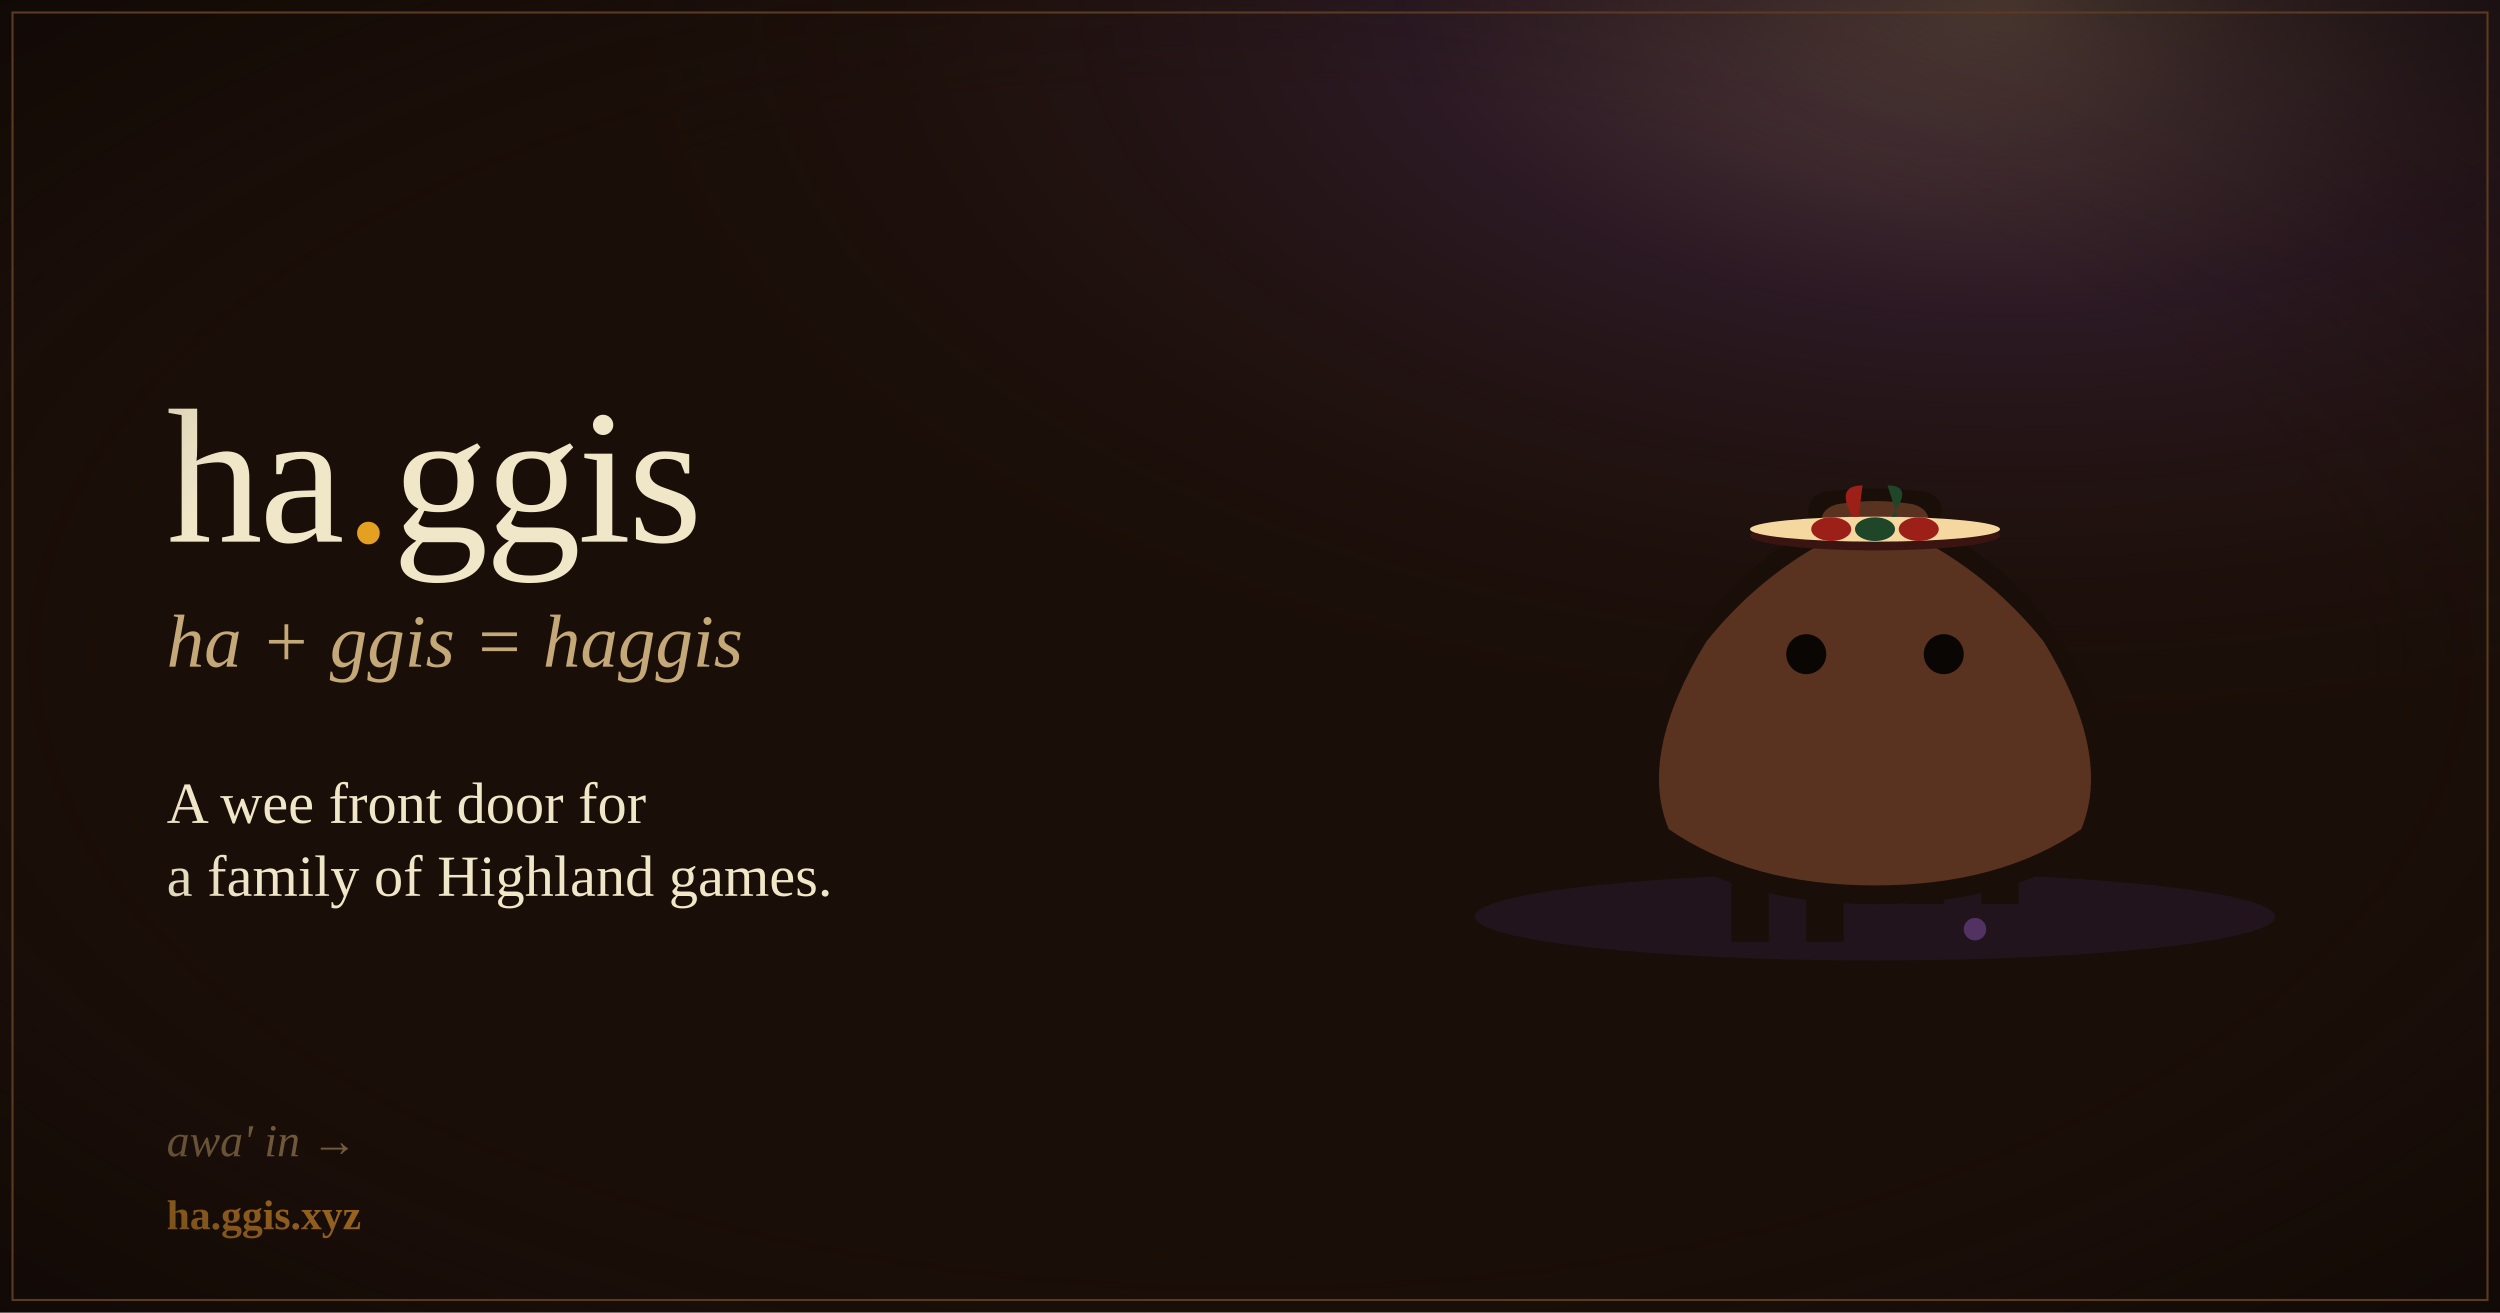
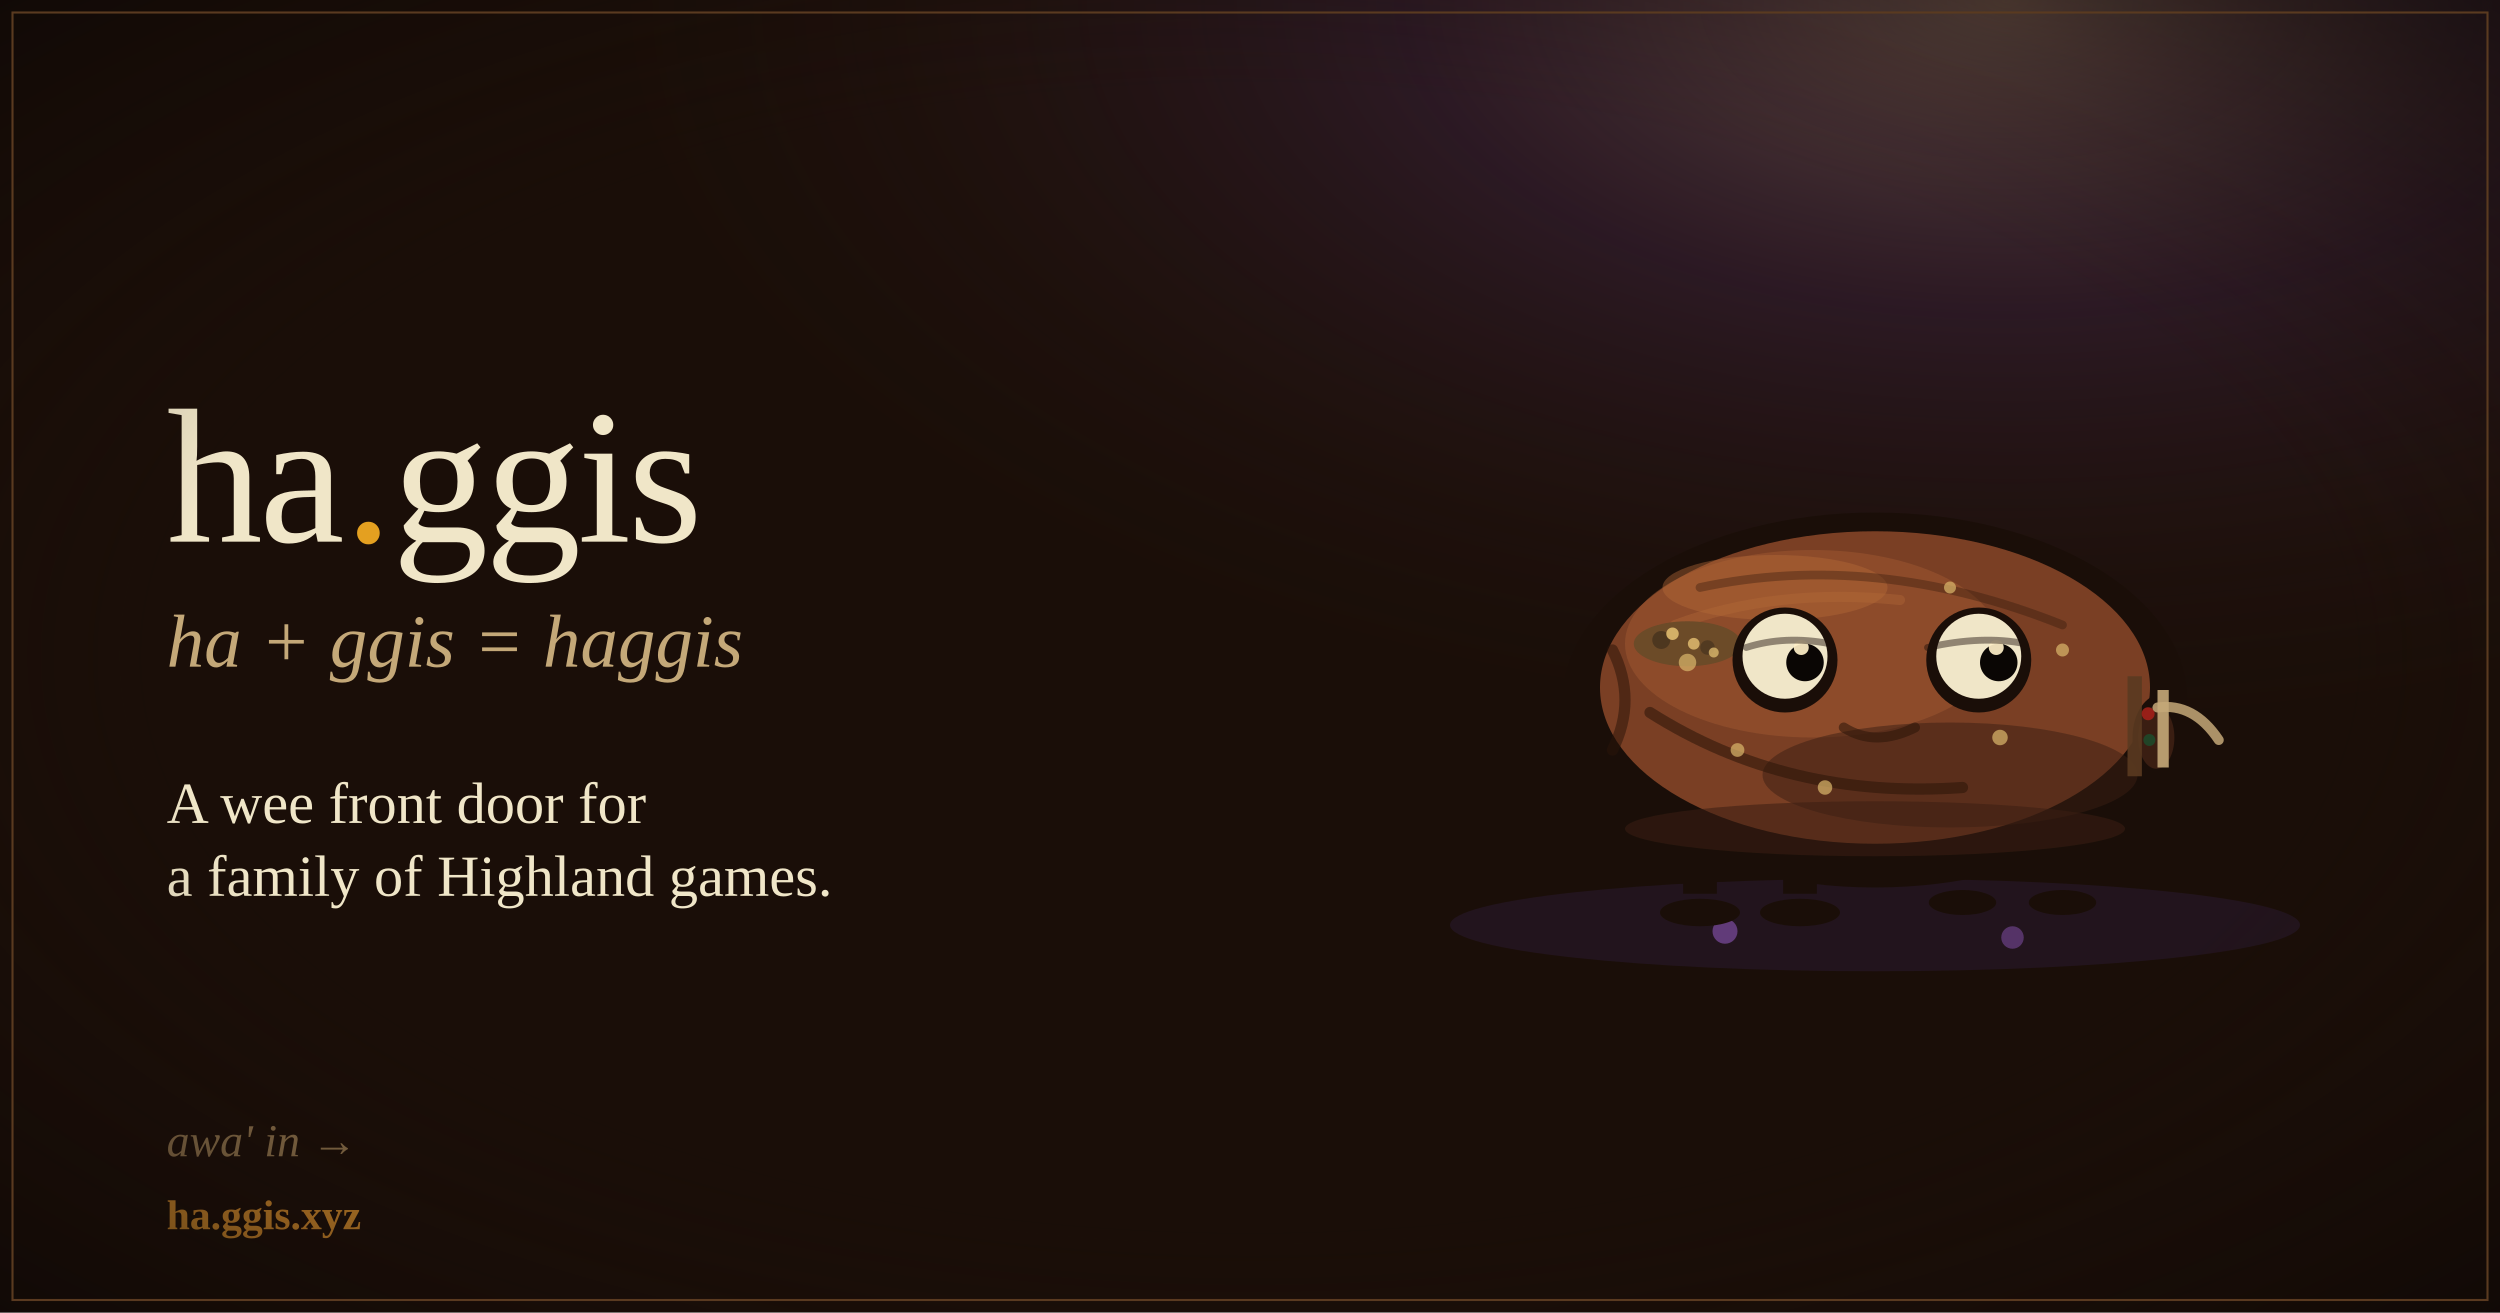
<svg xmlns="http://www.w3.org/2000/svg" viewBox="0 0 1200 630" width="1200" height="630" role="img" aria-label="ha.ggis hub — ha + ggis = haggis. A wee front door for highland games.">
  <defs>
    <radialGradient id="dawn" cx="80%" cy="0%" r="80%">
      <stop offset="0%" stop-color="#f4c8b8" stop-opacity="0.32" />
      <stop offset="30%" stop-color="#7a4a9c" stop-opacity="0.18" />
      <stop offset="70%" stop-color="#3a2418" stop-opacity="0" />
    </radialGradient>
    <radialGradient id="vignette" cx="50%" cy="50%" r="72%">
      <stop offset="60%" stop-color="#1a0e08" stop-opacity="0" />
      <stop offset="100%" stop-color="#0a0604" stop-opacity="0.65" />
    </radialGradient>
  </defs>
  <rect x="0" y="0" width="1200" height="630" fill="#1a0e08" />
  <rect x="0" y="0" width="1200" height="630" fill="url(#dawn)" />
  <g font-family="'Old Standard TT', 'IM Fell English', Cormorant Garamond, Georgia, 'Iowan Old Style', 'Apple Garamond', Baskerville, 'Times New Roman', serif" fill="#f0e6c8">
    <text x="80" y="260" font-size="92" font-weight="400" letter-spacing="-1.5">ha<tspan fill="#e4a020">.</tspan>ggis</text>
    <text x="80" y="320" font-size="36" font-style="italic" fill="#c4a878">ha + ggis = haggis</text>
    <text x="80" y="395" font-size="28" font-weight="400" fill="#f0e6c8">A wee front door for</text>
    <text x="80" y="430" font-size="28" font-weight="400" fill="#f0e6c8">a family of Highland games.</text>
    <text x="80" y="555" font-size="22" font-style="italic" fill="#8a6f4a">awa' in →</text>
    <text x="80" y="590" font-size="20" font-weight="600" fill="#c8842a">ha.ggis.xyz</text>
  </g>
-   <g transform="translate(900 320) scale(6)">
-     <ellipse cx="0" cy="20" rx="32" ry="3.5" fill="#28182c" opacity="0.6" />
-     <circle cx="-10" cy="20.5" r="1.0" fill="#7a4a9c" opacity="0.7" />
-     <circle cx="8" cy="21" r="0.9" fill="#7a4a9c" opacity="0.55" />
+   <g transform="translate(900 330) scale(6)">
+     <ellipse cx="0" cy="19" rx="34" ry="3.7" fill="#28182c" opacity="0.58" />
+     <circle cx="-12" cy="19.5" r="1.0" fill="#7a4a9c" opacity="0.72" />
+     <circle cx="11" cy="20" r="0.9" fill="#7a4a9c" opacity="0.58" />
    <g fill="#1a0e08">
-       <rect x="-11.5" y="15" width="3.0" height="7" />
-       <rect x="-5.5" y="15" width="3.0" height="7" />
-       <rect x="2.5" y="15" width="3.0" height="4" />
-       <rect x="8.5" y="15" width="3.0" height="4" />
+       <rect x="-15.35" y="11" width="2.7" height="5.5" />
+       <rect x="-7.35" y="11" width="2.7" height="5.5" />
+       <rect x="5.65" y="11" width="2.7" height="3.8" />
+       <rect x="13.65" y="11" width="2.7" height="3.8" />
+       <ellipse cx="-14" cy="18" rx="3.2" ry="1.1" />
+       <ellipse cx="-6" cy="18" rx="3.2" ry="1.1" />
+       <ellipse cx="7" cy="17.2" rx="2.7" ry="1" />
+       <ellipse cx="15" cy="17.2" rx="2.7" ry="1" />
    </g>
-     <path d="M -5,-11 Q -6,-13.5 -4,-14 Q 0,-14.5 4,-14 Q 6,-13.5 5,-11              Q 11,-8 15,-2 Q 21,7 18,14 Q 11,19 0,19              Q -11,19 -18,14 Q -21,7 -15,-2 Q -11,-8 -5,-11 Z" fill="#1a0e08" />
-     <path d="M -4,-10 Q -5,-12.5 -3,-13 Q 0,-13.5 3,-13 Q 5,-12.5 4,-10              Q 9.5,-7 13.5,-2 Q 19,7 16.5,13 Q 10,17.5 0,17.5              Q -10,17.5 -16.5,13 Q -19,7 -13.5,-2 Q -9.5,-7 -4,-10 Z" fill="#5a3220" />
-     <ellipse cx="0" cy="-10.5" rx="10" ry="1.2" fill="#3a1410" />
-     <ellipse cx="0" cy="-11" rx="10" ry="1.0" fill="#f4d8a0" />
-     <ellipse cx="-3.5" cy="-11" rx="1.6" ry="0.95" fill="#9c2018" />
-     <ellipse cx="0" cy="-11" rx="1.6" ry="0.95" fill="#1f4628" />
-     <ellipse cx="3.5" cy="-11" rx="1.6" ry="0.95" fill="#9c2018" />
-     <path d="M -1.8,-12 Q -3.2,-14.5 -1,-14.5 L -1.3,-12 Z" fill="#9c2018" />
-     <path d="M 1.3,-12 Q 3.2,-14.5 1,-14.5 L 1.8,-12 Z" fill="#1f4628" />
-     <circle cx="-5.5" cy="-1" r="1.6" fill="#0a0604" />
-     <circle cx="5.5" cy="-1" r="1.6" fill="#0a0604" />
+     <ellipse cx="0" cy="1" rx="25" ry="15" fill="#1a0e08" />
+     <ellipse cx="0" cy="0" rx="22" ry="12.5" fill="#7a3f24" />
+     <ellipse cx="-5" cy="-3.5" rx="15" ry="7.5" fill="#9c5630" opacity="0.55" />
+     <ellipse cx="6" cy="7" rx="15" ry="4.2" fill="#3a1e12" opacity="0.5" />
+     <ellipse cx="-8" cy="-8" rx="9" ry="2.6" fill="#b46a38" opacity="0.42" />
+     <ellipse cx="0" cy="11.3" rx="20" ry="2.2" fill="#3a1e12" opacity="0.55" />
+     <path d="M -21,-3 Q -19,1 -21,5" fill="none" stroke="#2a1408" stroke-width="0.9" stroke-linecap="round" opacity="0.52" />
+     <ellipse cx="23" cy="4" rx="2.4" ry="3.5" fill="#1a0e08" />
+     <ellipse cx="22.5" cy="4" rx="1.45" ry="2.5" fill="#3a1e12" />
+     <rect x="20.2" y="-0.9" width="1.15" height="8" fill="#5a3a20" opacity="0.9" />
+     <rect x="22.6" y="0.2" width="0.9" height="6.2" fill="#c4a878" opacity="0.9" />
+     <circle cx="21.85" cy="2.1" r="0.52" fill="#9c2018" opacity="0.95" />
+     <circle cx="21.95" cy="4.2" r="0.48" fill="#1f4628" opacity="0.95" />
+     <path d="M 22.6,1.6 Q 25.5,1.2 27.5,4.2" fill="none" stroke="#c4a878" stroke-width="0.8" stroke-linecap="round" opacity="0.85" />
+     <path d="M -18,2 Q -7,9 7,8" fill="none" stroke="#2a1408" stroke-width="0.9" stroke-linecap="round" opacity="0.55" />
+     <path d="M -14,-8 Q 0,-11 15,-5" fill="none" stroke="#2a1408" stroke-width="0.7" stroke-linecap="round" opacity="0.35" />
+     <path d="M -16,-5 Q -8,-8 2,-7" fill="none" stroke="#b46a38" stroke-width="0.8" stroke-linecap="round" opacity="0.38" />
+     <ellipse cx="-15" cy="-3.5" rx="4.3" ry="1.8" fill="#6a4a28" opacity="0.95" />
+     <circle cx="-17.1" cy="-3.8" r="0.72" fill="#3a2a1a" opacity="0.62" />
+     <circle cx="-13.4" cy="-3.2" r="0.58" fill="#3a2a1a" opacity="0.52" />
+     <circle cx="-16.2" cy="-4.3" r="0.5" fill="#d8b46a" opacity="0.95" />
+     <circle cx="-14.5" cy="-3.5" r="0.47" fill="#d8b46a" opacity="0.9" />
+     <circle cx="-12.9" cy="-2.8" r="0.4" fill="#d8b46a" opacity="0.82" />
+     <g fill="#d8b46a" opacity="0.72">
+       <circle cx="-15" cy="-2" r="0.7" />
+       <circle cx="-11" cy="5" r="0.55" />
+       <circle cx="-4" cy="8" r="0.58" />
+       <circle cx="10" cy="4" r="0.62" />
+       <circle cx="15" cy="-3" r="0.52" />
+       <circle cx="6" cy="-8" r="0.48" />
+     </g>
+     <circle cx="-7.2" cy="-2.2" r="4.2" fill="#1a0e08" />
+     <circle cx="8.3" cy="-2.2" r="4.2" fill="#1a0e08" />
+     <circle cx="-7.2" cy="-2.5" r="3.4" fill="#f0e6c8" />
+     <circle cx="8.3" cy="-2.5" r="3.4" fill="#f0e6c8" />
+     <circle cx="-5.6" cy="-2" r="1.5" fill="#0a0604" />
+     <circle cx="9.9" cy="-2" r="1.5" fill="#0a0604" />
+     <circle cx="-5.9" cy="-3.2" r="0.6" fill="#fff0c8" opacity="0.92" />
+     <circle cx="9.7" cy="-3.2" r="0.6" fill="#fff0c8" opacity="0.92" />
+     <path d="M -10.3,-3.2 Q -7.2,-4.2 -3.6,-3.5" fill="none" stroke="#1a0e08" stroke-width="0.55" stroke-linecap="round" opacity="0.45" />
+     <path d="M 4.2,-3.2 Q 8.6,-4.2 12,-3.5" fill="none" stroke="#1a0e08" stroke-width="0.55" stroke-linecap="round" opacity="0.45" />
+     <path d="M -2.5,3.2 Q 0,4.8 3.2,3.2" fill="none" stroke="#2a1408" stroke-width="0.8" stroke-linecap="round" opacity="0.55" />
  </g>
  <rect x="0" y="0" width="1200" height="630" fill="url(#vignette)" pointer-events="none" />
  <rect x="6" y="6" width="1188" height="618" fill="none" stroke="#5a3a20" stroke-width="1" />
</svg>
